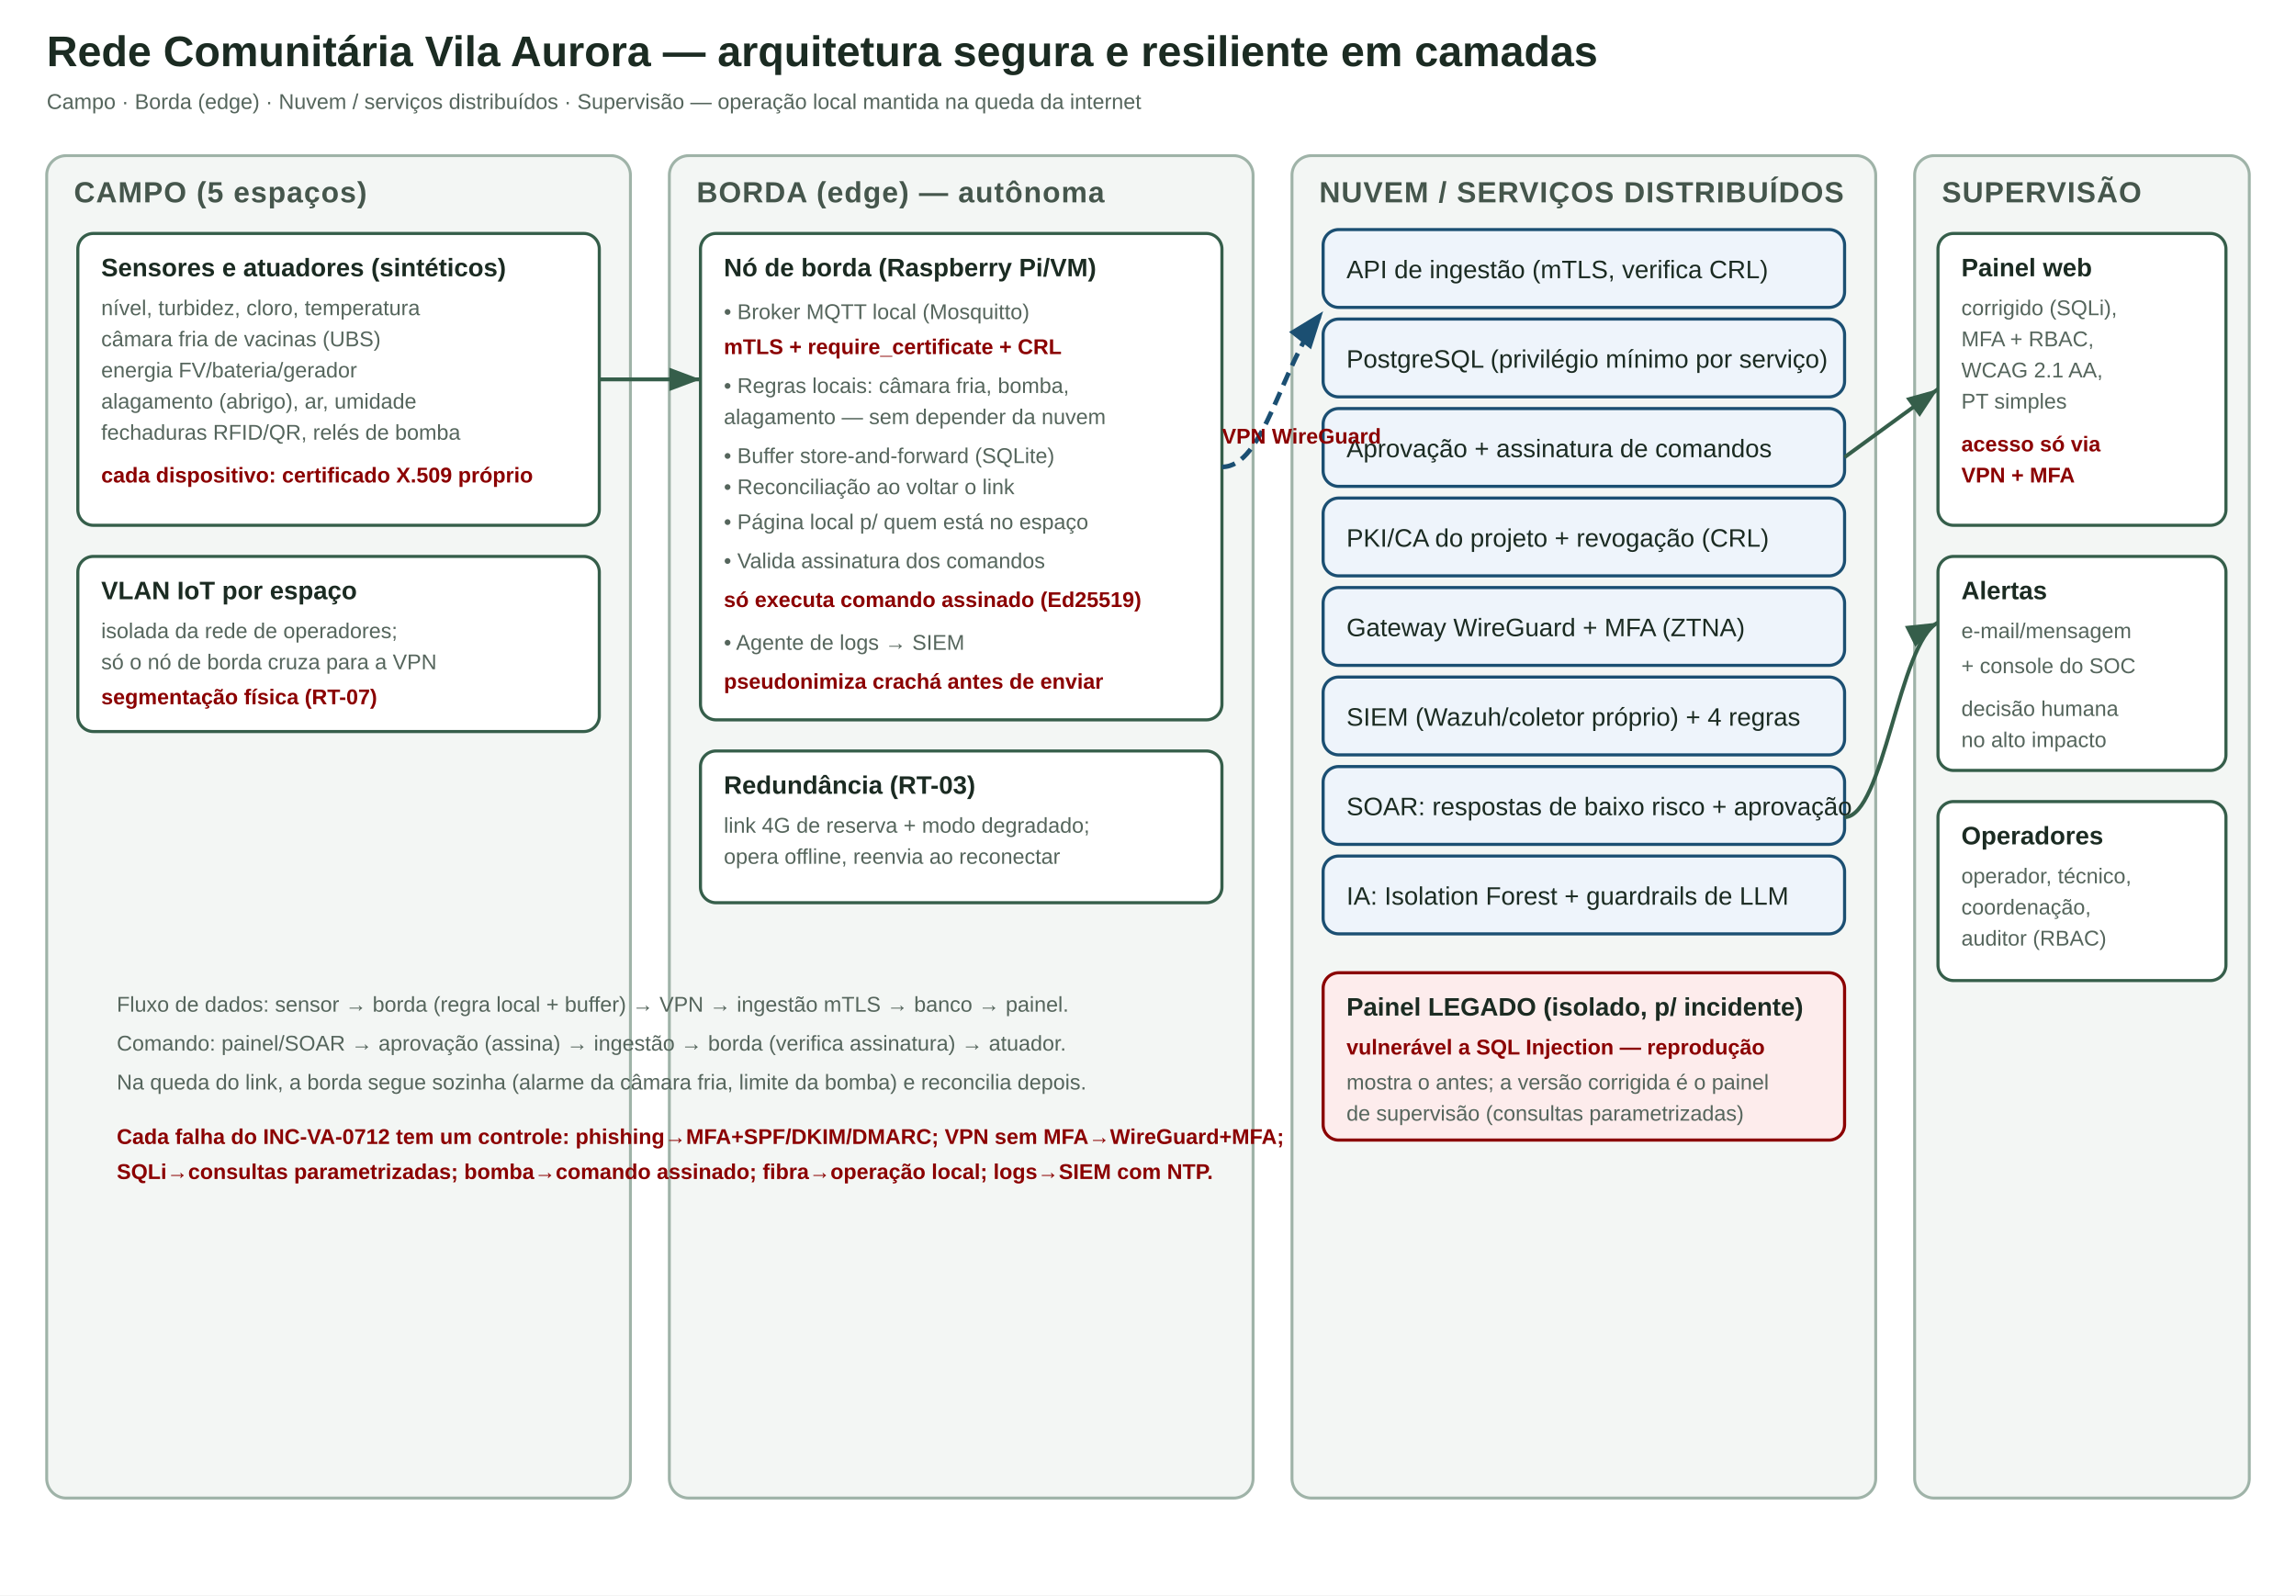
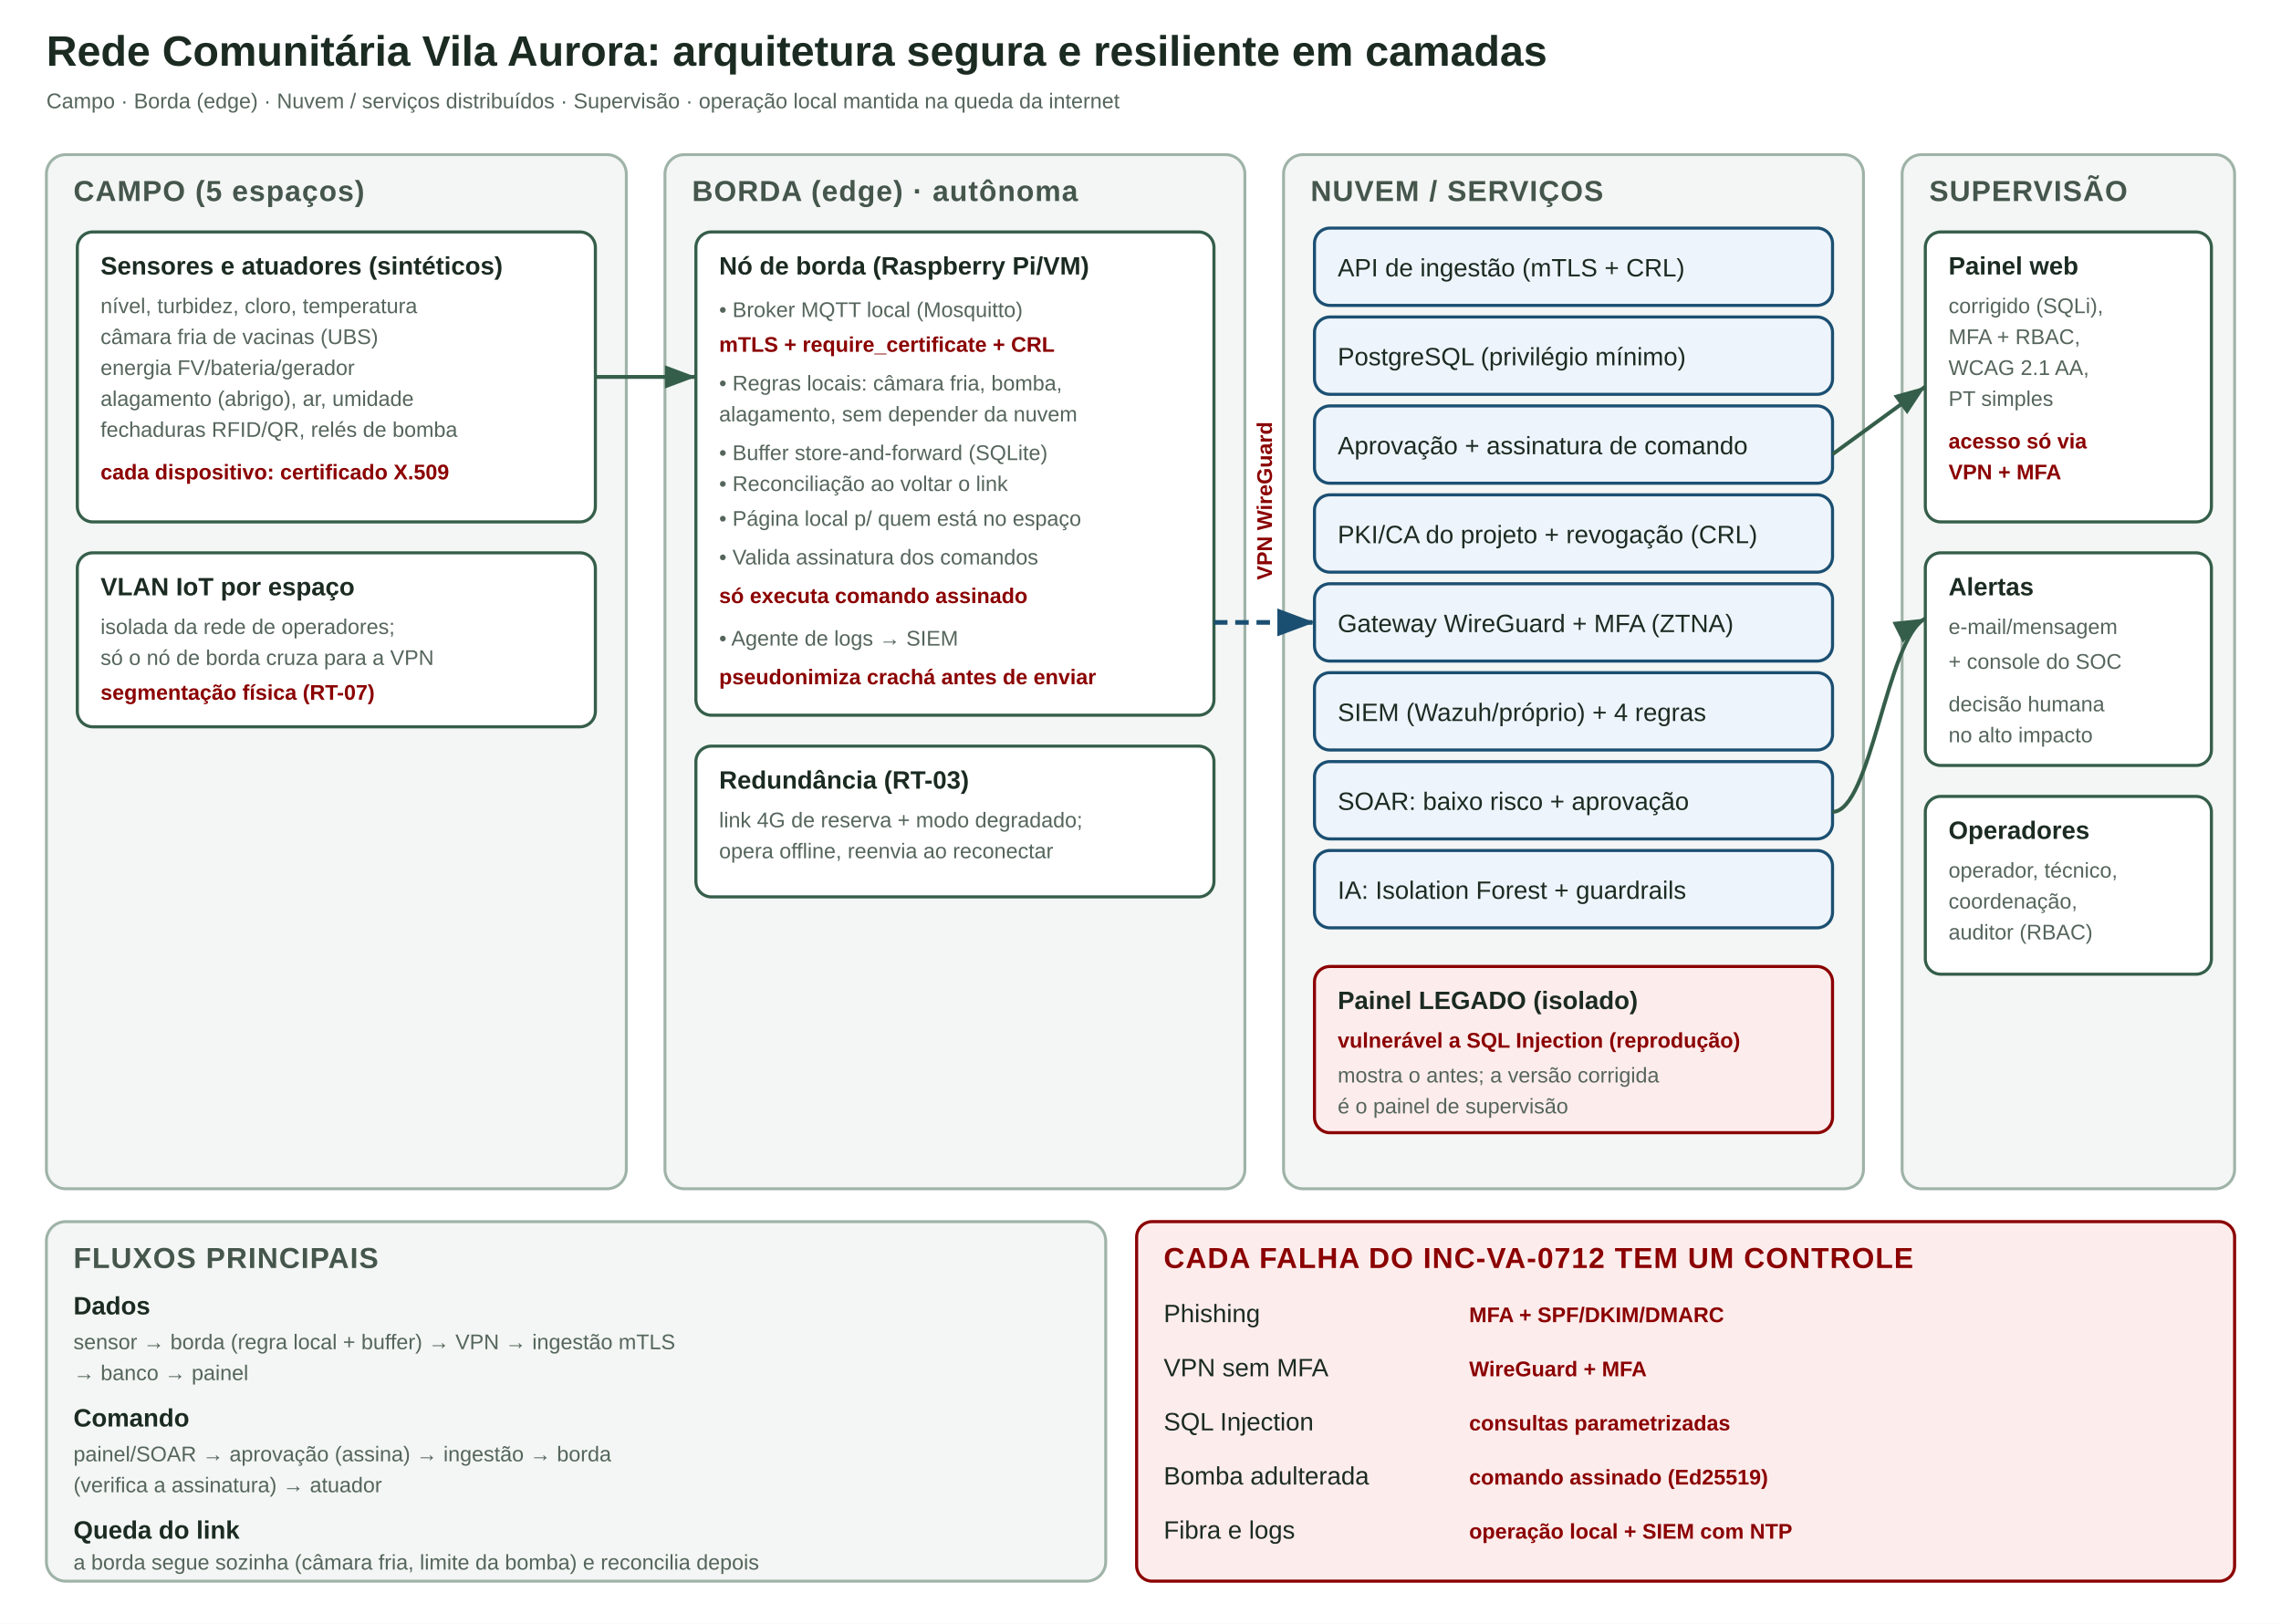
- <svg xmlns="http://www.w3.org/2000/svg" width="1180" height="820" font-family="Segoe UI, Arial, sans-serif">
+ <svg xmlns="http://www.w3.org/2000/svg" width="1180" height="840" font-family="Segoe UI, Arial, sans-serif">
  <style>
.lyr{fill:#f3f6f4;stroke:#9fb3a8;stroke-width:1.5;rx:10}
.lbl{font-size:15px;fill:#45564c;font-weight:bold;letter-spacing:.5px}
.box{fill:#ffffff;stroke:#355e4a;stroke-width:1.6;rx:8}
.sec{fill:#fdecec;stroke:#8b0000;stroke-width:1.6;rx:8}
.cloud{fill:#eef4fb;stroke:#1b4f72;stroke-width:1.6;rx:8}
.t{font-size:13px;fill:#1b2b22}.ts{font-size:11px;fill:#55655c}
.k{font-size:11px;fill:#8b0000;font-weight:bold}
.flow{stroke:#355e4a;stroke-width:2;fill:none;marker-end:url(#a)}
.vpn{stroke:#1b4f72;stroke-width:2.4;fill:none;stroke-dasharray:7 4;marker-end:url(#b)}
</style>
  <defs>
    <marker id="a" markerWidth="10" markerHeight="10" refX="8" refY="3" orient="auto">
      <path d="M0,0 L8,3 L0,6 Z" fill="#355e4a" />
    </marker>
    <marker id="b" markerWidth="10" markerHeight="10" refX="8" refY="3" orient="auto">
      <path d="M0,0 L8,3 L0,6 Z" fill="#1b4f72" />
    </marker>
  </defs>
-   <rect x="0" y="0" width="1180" height="820" fill="#ffffff" />
-   <text x="24" y="34" font-size="22" font-weight="bold" fill="#1b2b22">Rede Comunitária Vila Aurora — arquitetura segura e resiliente em camadas</text>
-   <text x="24" y="56" class="ts">Campo · Borda (edge) · Nuvem / serviços distribuídos · Supervisão — operação local mantida na queda da internet</text>
-   <rect class="lyr" x="24" y="80" width="300" height="690" />
+   <rect x="0" y="0" width="1180" height="840" fill="#ffffff" />
+   <text x="24" y="34" font-size="22" font-weight="bold" fill="#1b2b22">Rede Comunitária Vila Aurora: arquitetura segura e resiliente em camadas</text>
+   <text x="24" y="56" class="ts">Campo · Borda (edge) · Nuvem / serviços distribuídos · Supervisão · operação local mantida na queda da internet</text>
+   <rect class="lyr" x="24" y="80" width="300" height="535" />
  <text x="38" y="104" class="lbl">CAMPO (5 espaços)</text>
  <rect class="box" x="40" y="120" width="268" height="150" />
  <text x="52" y="142" class="t" font-weight="bold">Sensores e atuadores (sintéticos)</text>
  <text x="52" y="162" class="ts">nível, turbidez, cloro, temperatura</text>
  <text x="52" y="178" class="ts">câmara fria de vacinas (UBS)</text>
  <text x="52" y="194" class="ts">energia FV/bateria/gerador</text>
  <text x="52" y="210" class="ts">alagamento (abrigo), ar, umidade</text>
  <text x="52" y="226" class="ts">fechaduras RFID/QR, relés de bomba</text>
-   <text x="52" y="248" class="k">cada dispositivo: certificado X.509 próprio</text>
+   <text x="52" y="248" class="k">cada dispositivo: certificado X.509</text>
  <rect class="box" x="40" y="286" width="268" height="90" />
  <text x="52" y="308" class="t" font-weight="bold">VLAN IoT por espaço</text>
  <text x="52" y="328" class="ts">isolada da rede de operadores;</text>
  <text x="52" y="344" class="ts">só o nó de borda cruza para a VPN</text>
  <text x="52" y="362" class="k">segmentação física (RT-07)</text>
-   <rect class="lyr" x="344" y="80" width="300" height="690" />
-   <text x="358" y="104" class="lbl">BORDA (edge) — autônoma</text>
+   <rect class="lyr" x="344" y="80" width="300" height="535" />
+   <text x="358" y="104" class="lbl">BORDA (edge) · autônoma</text>
  <rect class="box" x="360" y="120" width="268" height="250" />
  <text x="372" y="142" class="t" font-weight="bold">Nó de borda (Raspberry Pi/VM)</text>
  <text x="372" y="164" class="ts">• Broker MQTT local (Mosquitto)</text>
  <text x="372" y="182" class="k">mTLS + require_certificate + CRL</text>
  <text x="372" y="202" class="ts">• Regras locais: câmara fria, bomba,</text>
-   <text x="372" y="218" class="ts">  alagamento — sem depender da nuvem</text>
+   <text x="372" y="218" class="ts">  alagamento, sem depender da nuvem</text>
  <text x="372" y="238" class="ts">• Buffer store-and-forward (SQLite)</text>
  <text x="372" y="254" class="ts">• Reconciliação ao voltar o link</text>
  <text x="372" y="272" class="ts">• Página local p/ quem está no espaço</text>
  <text x="372" y="292" class="ts">• Valida assinatura dos comandos</text>
-   <text x="372" y="312" class="k">só executa comando assinado (Ed25519)</text>
+   <text x="372" y="312" class="k">só executa comando assinado</text>
  <text x="372" y="334" class="ts">• Agente de logs → SIEM</text>
  <text x="372" y="354" class="k">pseudonimiza crachá antes de enviar</text>
  <rect class="box" x="360" y="386" width="268" height="78" />
  <text x="372" y="408" class="t" font-weight="bold">Redundância (RT-03)</text>
  <text x="372" y="428" class="ts">link 4G de reserva + modo degradado;</text>
  <text x="372" y="444" class="ts">opera offline, reenvia ao reconectar</text>
-   <rect class="lyr" x="664" y="80" width="300" height="690" />
-   <text x="678" y="104" class="lbl">NUVEM / SERVIÇOS DISTRIBUÍDOS</text>
+   <rect class="lyr" x="664" y="80" width="300" height="535" />
+   <text x="678" y="104" class="lbl">NUVEM / SERVIÇOS</text>
  <rect class="cloud" x="680" y="118" width="268" height="40" />
-   <text x="692" y="143" class="t">API de ingestão (mTLS, verifica CRL)</text>
+   <text x="692" y="143" class="t">API de ingestão (mTLS + CRL)</text>
  <rect class="cloud" x="680" y="164" width="268" height="40" />
-   <text x="692" y="189" class="t">PostgreSQL (privilégio mínimo por serviço)</text>
+   <text x="692" y="189" class="t">PostgreSQL (privilégio mínimo)</text>
  <rect class="cloud" x="680" y="210" width="268" height="40" />
-   <text x="692" y="235" class="t">Aprovação + assinatura de comandos</text>
+   <text x="692" y="235" class="t">Aprovação + assinatura de comando</text>
  <rect class="cloud" x="680" y="256" width="268" height="40" />
  <text x="692" y="281" class="t">PKI/CA do projeto + revogação (CRL)</text>
  <rect class="cloud" x="680" y="302" width="268" height="40" />
  <text x="692" y="327" class="t">Gateway WireGuard + MFA (ZTNA)</text>
  <rect class="cloud" x="680" y="348" width="268" height="40" />
-   <text x="692" y="373" class="t">SIEM (Wazuh/coletor próprio) + 4 regras</text>
+   <text x="692" y="373" class="t">SIEM (Wazuh/próprio) + 4 regras</text>
  <rect class="cloud" x="680" y="394" width="268" height="40" />
-   <text x="692" y="419" class="t">SOAR: respostas de baixo risco + aprovação</text>
+   <text x="692" y="419" class="t">SOAR: baixo risco + aprovação</text>
  <rect class="cloud" x="680" y="440" width="268" height="40" />
-   <text x="692" y="465" class="t">IA: Isolation Forest + guardrails de LLM</text>
+   <text x="692" y="465" class="t">IA: Isolation Forest + guardrails</text>
  <rect class="sec" x="680" y="500" width="268" height="86" />
-   <text x="692" y="522" class="t" font-weight="bold">Painel LEGADO (isolado, p/ incidente)</text>
-   <text x="692" y="542" class="k">vulnerável a SQL Injection — reprodução</text>
-   <text x="692" y="560" class="ts">mostra o antes; a versão corrigida é o painel</text>
-   <text x="692" y="576" class="ts">de supervisão (consultas parametrizadas)</text>
-   <rect class="lyr" x="984" y="80" width="172" height="690" />
+   <text x="692" y="522" class="t" font-weight="bold">Painel LEGADO (isolado)</text>
+   <text x="692" y="542" class="k">vulnerável a SQL Injection (reprodução)</text>
+   <text x="692" y="560" class="ts">mostra o antes; a versão corrigida</text>
+   <text x="692" y="576" class="ts">é o painel de supervisão</text>
+   <rect class="lyr" x="984" y="80" width="172" height="535" />
  <text x="998" y="104" class="lbl">SUPERVISÃO</text>
  <rect class="box" x="996" y="120" width="148" height="150" />
  <text x="1008" y="142" class="t" font-weight="bold">Painel web</text>
  <text x="1008" y="162" class="ts">corrigido (SQLi),</text>
  <text x="1008" y="178" class="ts">MFA + RBAC,</text>
  <text x="1008" y="194" class="ts">WCAG 2.1 AA,</text>
  <text x="1008" y="210" class="ts">PT simples</text>
  <text x="1008" y="232" class="k">acesso só via</text>
  <text x="1008" y="248" class="k">VPN + MFA</text>
  <rect class="box" x="996" y="286" width="148" height="110" />
  <text x="1008" y="308" class="t" font-weight="bold">Alertas</text>
  <text x="1008" y="328" class="ts">e-mail/mensagem</text>
  <text x="1008" y="346" class="ts">+ console do SOC</text>
  <text x="1008" y="368" class="ts">decisão humana</text>
  <text x="1008" y="384" class="ts">no alto impacto</text>
  <rect class="box" x="996" y="412" width="148" height="92" />
  <text x="1008" y="434" class="t" font-weight="bold">Operadores</text>
  <text x="1008" y="454" class="ts">operador, técnico,</text>
  <text x="1008" y="470" class="ts">coordenação,</text>
  <text x="1008" y="486" class="ts">auditor (RBAC)</text>
  <path class="flow" d="M308,195 L360,195" />
-   <path class="vpn" d="M628,240 C650,240 658,188 680,160" />
-   <text x="628" y="228" class="k" font-size="10">VPN WireGuard</text>
+   <path class="vpn" d="M628,322 L680,322" />
+   <text transform="translate(658,300) rotate(-90)" class="k" font-size="11">VPN WireGuard</text>
  <path class="flow" d="M948,235 L996,200" />
  <path class="flow" d="M948,420 C968,420 976,330 996,320" />
-   <text x="60" y="520" class="ts" font-size="12">Fluxo de dados: sensor → borda (regra local + buffer) → VPN → ingestão mTLS → banco → painel.</text>
-   <text x="60" y="540" class="ts" font-size="12">Comando: painel/SOAR → aprovação (assina) → ingestão → borda (verifica assinatura) → atuador.</text>
-   <text x="60" y="560" class="ts" font-size="12">Na queda do link, a borda segue sozinha (alarme da câmara fria, limite da bomba) e reconcilia depois.</text>
-   <text x="60" y="588" class="k" font-size="12">Cada falha do INC-VA-0712 tem um controle: phishing→MFA+SPF/DKIM/DMARC; VPN sem MFA→WireGuard+MFA;</text>
-   <text x="60" y="606" class="k" font-size="12">SQLi→consultas parametrizadas; bomba→comando assinado; fibra→operação local; logs→SIEM com NTP.</text>
+   <rect class="lyr" x="24" y="632" width="548" height="186" />
+   <text x="38" y="656" class="lbl">FLUXOS PRINCIPAIS</text>
+   <text x="38" y="680" class="t" font-size="12" font-weight="bold">Dados</text>
+   <text x="38" y="698" class="ts" font-size="12">sensor → borda (regra local + buffer) → VPN → ingestão mTLS</text>
+   <text x="38" y="714" class="ts" font-size="12">→ banco → painel</text>
+   <text x="38" y="738" class="t" font-size="12" font-weight="bold">Comando</text>
+   <text x="38" y="756" class="ts" font-size="12">painel/SOAR → aprovação (assina) → ingestão → borda</text>
+   <text x="38" y="772" class="ts" font-size="12">(verifica a assinatura) → atuador</text>
+   <text x="38" y="796" class="t" font-size="12" font-weight="bold">Queda do link</text>
+   <text x="38" y="812" class="ts" font-size="12">a borda segue sozinha (câmara fria, limite da bomba) e reconcilia depois</text>
+   <rect class="sec" x="588" y="632" width="568" height="186" />
+   <text x="602" y="656" class="lbl" fill="#8b0000" style="fill:#8b0000">CADA FALHA DO INC-VA-0712 TEM UM CONTROLE</text>
+   <text x="602" y="684" class="t" font-size="12">Phishing</text>
+   <text x="760" y="684" class="k" font-size="12">MFA + SPF/DKIM/DMARC</text>
+   <text x="602" y="712" class="t" font-size="12">VPN sem MFA</text>
+   <text x="760" y="712" class="k" font-size="12">WireGuard + MFA</text>
+   <text x="602" y="740" class="t" font-size="12">SQL Injection</text>
+   <text x="760" y="740" class="k" font-size="12">consultas parametrizadas</text>
+   <text x="602" y="768" class="t" font-size="12">Bomba adulterada</text>
+   <text x="760" y="768" class="k" font-size="12">comando assinado (Ed25519)</text>
+   <text x="602" y="796" class="t" font-size="12">Fibra e logs</text>
+   <text x="760" y="796" class="k" font-size="12">operação local + SIEM com NTP</text>
</svg>
